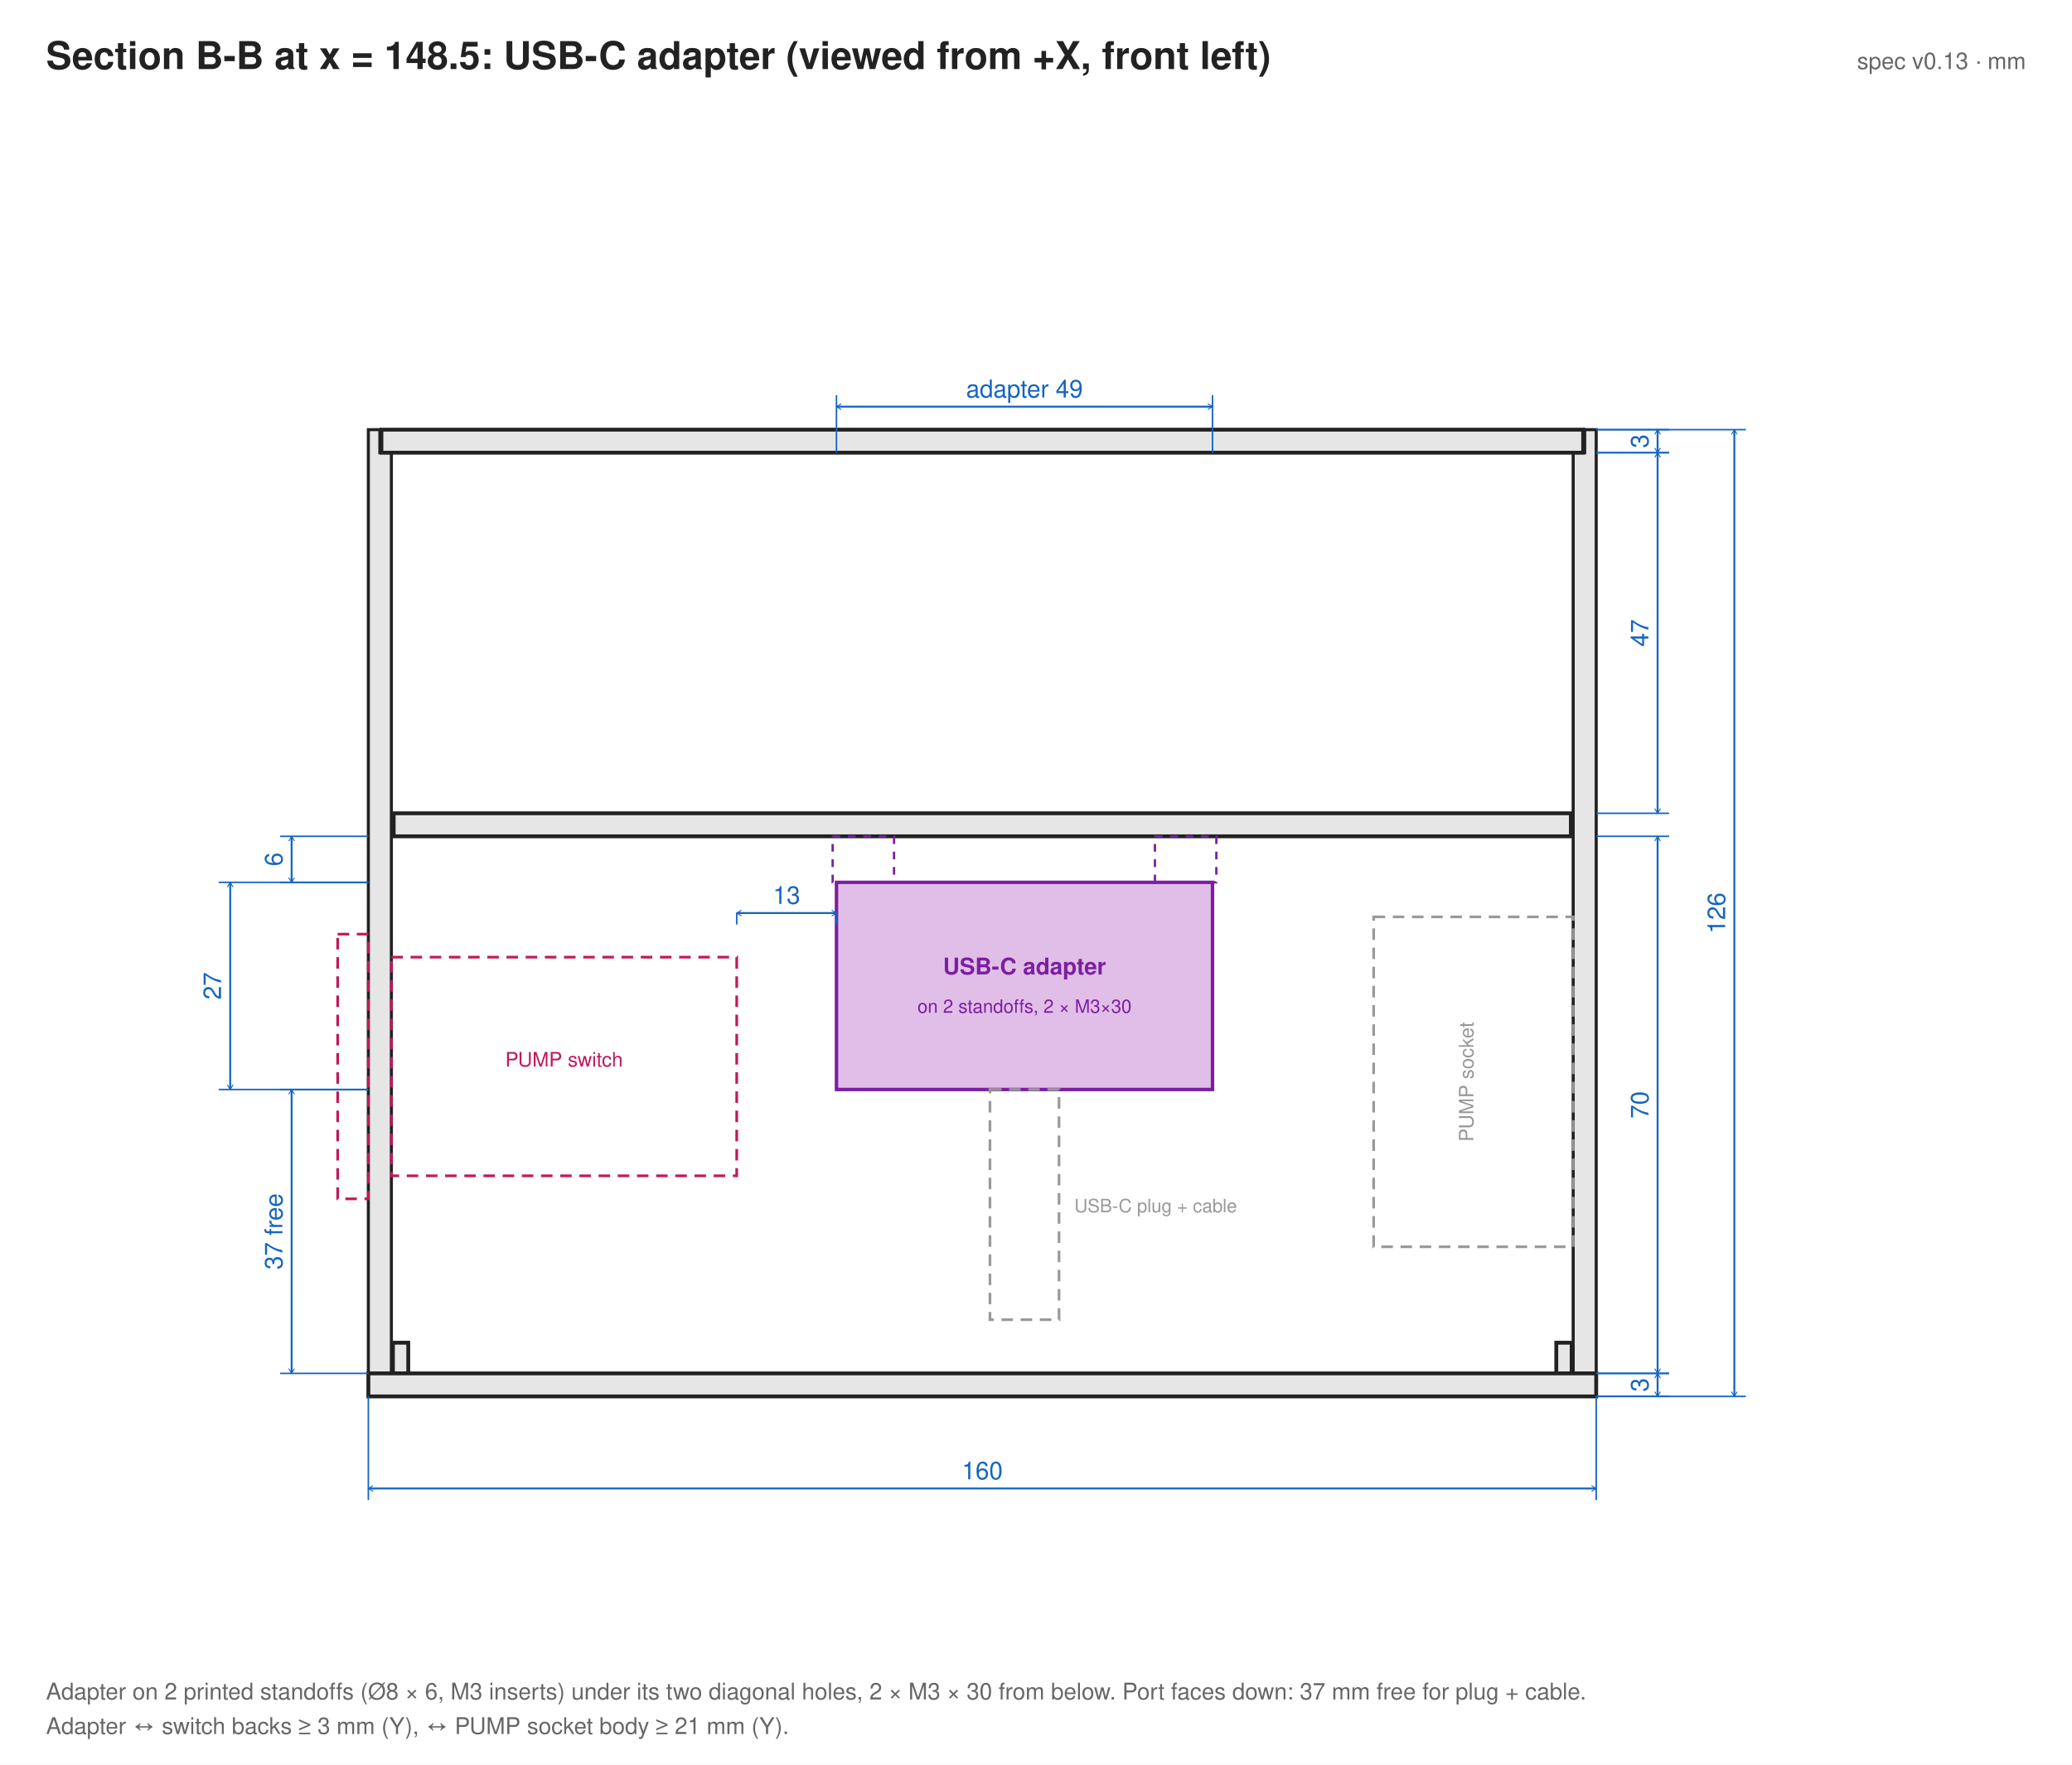
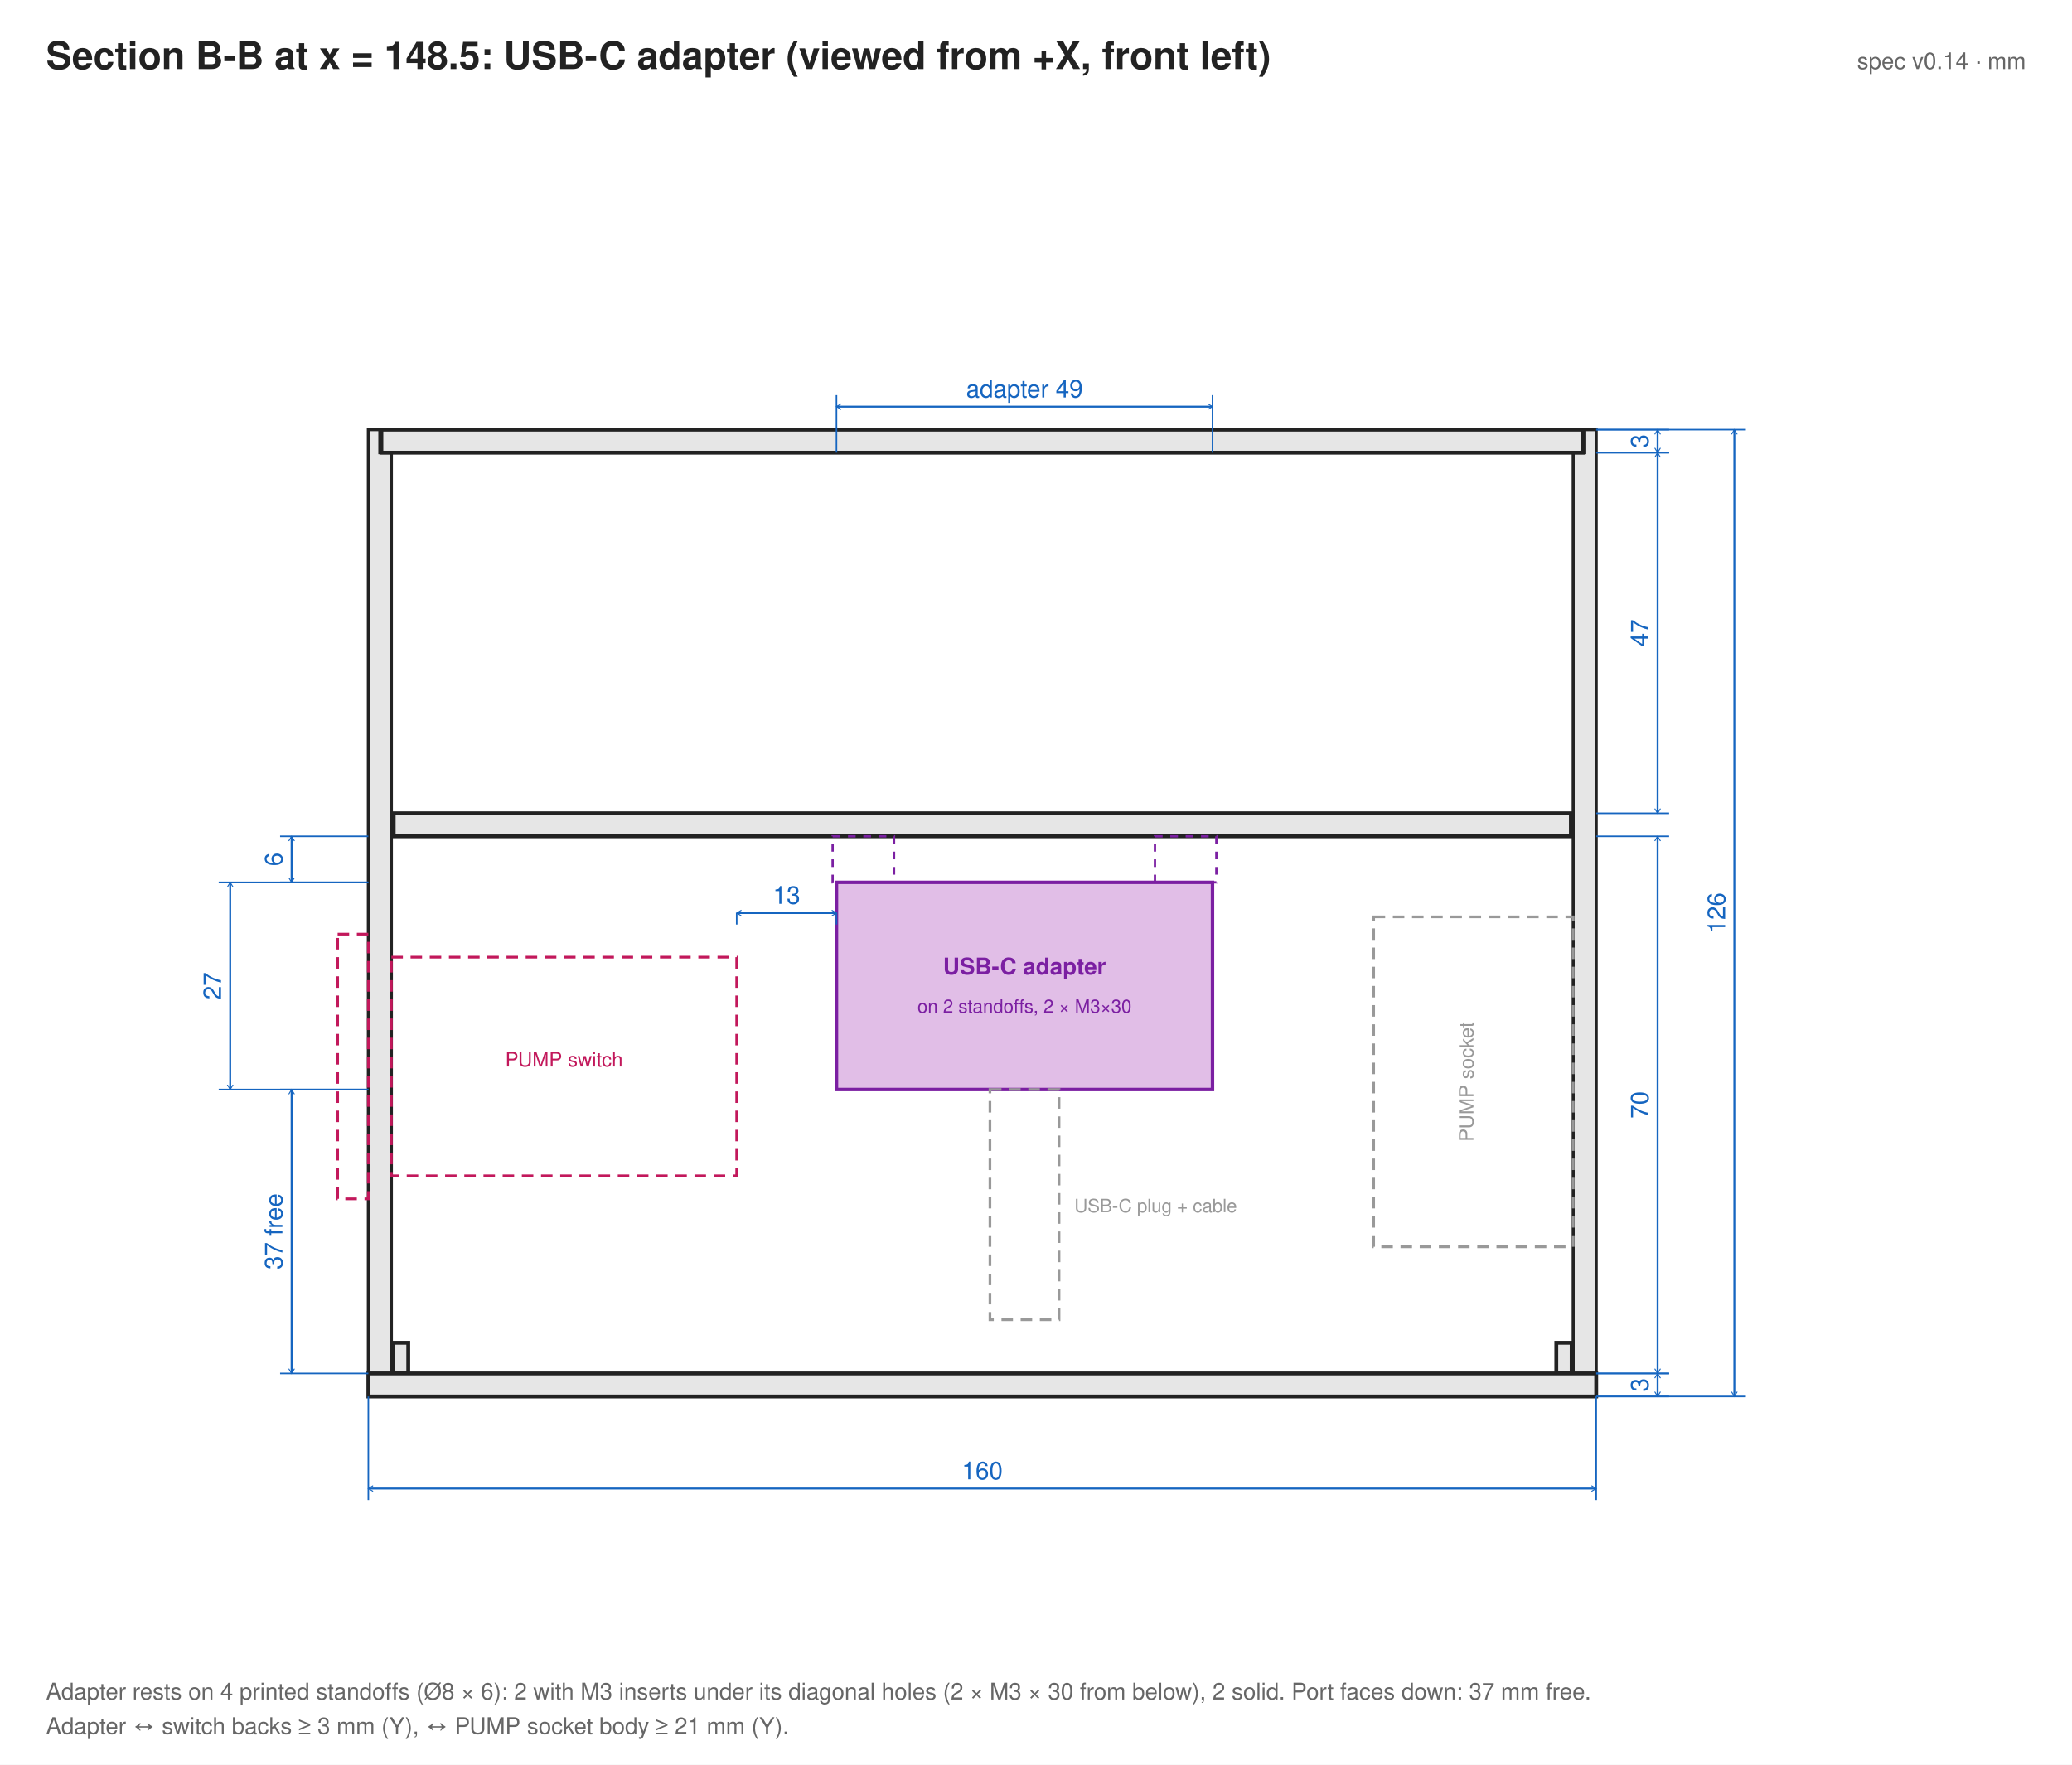
<svg xmlns="http://www.w3.org/2000/svg" width="810" height="690" viewBox="0 0 270.00 230.00">
  <defs>
    <marker id="a" viewBox="0 0 10 10" refX="5" refY="5" markerWidth="5" markerHeight="5" orient="auto-start-reverse">
      <path d="M0,2 L5,5 L0,8" fill="none" stroke="#1565c0" />
    </marker>
  </defs>
  <rect width="100%" height="100%" fill="#fff" />
  <text x="6" y="9" font-size="5" font-weight="bold" font-family="Helvetica, Arial, sans-serif" fill="#222">Section B-B at x = 148.5: USB-C adapter (viewed from +X, front left)</text>
-   <text x="264.00" y="9" font-size="3" text-anchor="end" fill="#666" font-family="Helvetica, Arial, sans-serif">spec v0.13 · mm</text>
+   <text x="264.00" y="9" font-size="3" text-anchor="end" fill="#666" font-family="Helvetica, Arial, sans-serif">spec v0.14 · mm</text>
  <polygon points="48.00,179.00 51.00,179.00 51.00,59.00 49.50,59.00 49.50,56.00 48.00,56.00" fill="#e6e6e6" stroke="#222" stroke-width="0.4" />
  <rect x="51.20" y="175.00" width="2.00" height="4.00" rx="0" fill="#e6e6e6" stroke="#222" stroke-width="0.5" />
  <polygon points="208.00,179.00 205.00,179.00 205.00,59.00 206.50,59.00 206.50,56.00 208.00,56.00" fill="#e6e6e6" stroke="#222" stroke-width="0.4" />
  <rect x="202.80" y="175.00" width="2.00" height="4.00" rx="0" fill="#e6e6e6" stroke="#222" stroke-width="0.5" />
  <rect x="48.00" y="179.00" width="160.00" height="3.00" rx="0" fill="#e6e6e6" stroke="#222" stroke-width="0.5" />
  <rect x="49.70" y="56.00" width="156.60" height="3.00" rx="0" fill="#e6e6e6" stroke="#222" stroke-width="0.5" />
  <rect x="51.30" y="106.00" width="153.40" height="3.00" rx="0" fill="#e6e6e6" stroke="#222" stroke-width="0.5" />
  <line x1="208.00" y1="182.00" x2="217.50" y2="182.00" stroke="#1565c0" stroke-width="0.2" />
  <line x1="208.00" y1="179.00" x2="217.50" y2="179.00" stroke="#1565c0" stroke-width="0.2" />
  <line x1="216.00" y1="182.00" x2="216.00" y2="179.00" stroke="#1565c0" stroke-width="0.25" marker-start="url(#a)" marker-end="url(#a)" />
  <text x="214.80" y="180.50" font-size="3.2" fill="#1565c0" text-anchor="middle" font-weight="normal" font-family="Helvetica, Arial, sans-serif" transform="rotate(-90 214.80 180.50)">3</text>
  <line x1="208.00" y1="179.00" x2="217.50" y2="179.00" stroke="#1565c0" stroke-width="0.2" />
  <line x1="208.00" y1="109.00" x2="217.50" y2="109.00" stroke="#1565c0" stroke-width="0.2" />
  <line x1="216.00" y1="179.00" x2="216.00" y2="109.00" stroke="#1565c0" stroke-width="0.25" marker-start="url(#a)" marker-end="url(#a)" />
  <text x="214.80" y="144.00" font-size="3.2" fill="#1565c0" text-anchor="middle" font-weight="normal" font-family="Helvetica, Arial, sans-serif" transform="rotate(-90 214.80 144.00)">70</text>
  <line x1="208.00" y1="106.00" x2="217.50" y2="106.00" stroke="#1565c0" stroke-width="0.2" />
  <line x1="208.00" y1="59.00" x2="217.50" y2="59.00" stroke="#1565c0" stroke-width="0.2" />
  <line x1="216.00" y1="106.00" x2="216.00" y2="59.00" stroke="#1565c0" stroke-width="0.25" marker-start="url(#a)" marker-end="url(#a)" />
  <text x="214.80" y="82.50" font-size="3.2" fill="#1565c0" text-anchor="middle" font-weight="normal" font-family="Helvetica, Arial, sans-serif" transform="rotate(-90 214.80 82.50)">47</text>
  <line x1="208.00" y1="59.00" x2="217.50" y2="59.00" stroke="#1565c0" stroke-width="0.2" />
  <line x1="208.00" y1="56.00" x2="217.50" y2="56.00" stroke="#1565c0" stroke-width="0.2" />
  <line x1="216.00" y1="59.00" x2="216.00" y2="56.00" stroke="#1565c0" stroke-width="0.25" marker-start="url(#a)" marker-end="url(#a)" />
  <text x="214.80" y="57.50" font-size="3.2" fill="#1565c0" text-anchor="middle" font-weight="normal" font-family="Helvetica, Arial, sans-serif" transform="rotate(-90 214.80 57.50)">3</text>
  <line x1="208.00" y1="182.00" x2="227.50" y2="182.00" stroke="#1565c0" stroke-width="0.2" />
  <line x1="208.00" y1="56.00" x2="227.50" y2="56.00" stroke="#1565c0" stroke-width="0.2" />
  <line x1="226.00" y1="182.00" x2="226.00" y2="56.00" stroke="#1565c0" stroke-width="0.25" marker-start="url(#a)" marker-end="url(#a)" />
  <text x="224.80" y="119.00" font-size="3.2" fill="#1565c0" text-anchor="middle" font-weight="normal" font-family="Helvetica, Arial, sans-serif" transform="rotate(-90 224.80 119.00)">126</text>
  <line x1="48.00" y1="182.00" x2="48.00" y2="195.50" stroke="#1565c0" stroke-width="0.2" />
  <line x1="208.00" y1="182.00" x2="208.00" y2="195.50" stroke="#1565c0" stroke-width="0.2" />
  <line x1="48.00" y1="194.00" x2="208.00" y2="194.00" stroke="#1565c0" stroke-width="0.25" marker-start="url(#a)" marker-end="url(#a)" />
  <text x="128.00" y="192.80" font-size="3.2" fill="#1565c0" text-anchor="middle" font-weight="normal" font-family="Helvetica, Arial, sans-serif">160</text>
  <rect x="108.50" y="109.00" width="8.00" height="6.00" rx="0" fill="none" stroke="#7b1fa2" stroke-width="0.3" stroke-dasharray="1 1" />
  <rect x="150.50" y="109.00" width="8.00" height="6.00" rx="0" fill="none" stroke="#7b1fa2" stroke-width="0.3" stroke-dasharray="1 1" />
  <rect x="109.00" y="115.00" width="49.00" height="27.00" rx="0" fill="#e1bee7" stroke="#7b1fa2" stroke-width="0.45" />
  <text x="133.50" y="127.00" font-size="3" fill="#7b1fa2" text-anchor="middle" font-weight="bold" font-family="Helvetica, Arial, sans-serif">USB-C adapter</text>
  <text x="133.50" y="132.00" font-size="2.4" fill="#7b1fa2" text-anchor="middle" font-weight="normal" font-family="Helvetica, Arial, sans-serif">on 2 standoffs, 2 × M3×30</text>
  <rect x="129.00" y="142.00" width="9.00" height="30.00" rx="0" fill="none" stroke="#999" stroke-width="0.35" stroke-dasharray="1.5 1" />
  <text x="140.00" y="158.00" font-size="2.4" fill="#999" text-anchor="start" font-weight="normal" font-family="Helvetica, Arial, sans-serif">USB-C plug + cable</text>
  <rect x="44.00" y="121.75" width="4.00" height="34.50" rx="0" fill="none" stroke="#c2185b" stroke-width="0.35" stroke-dasharray="1.5 1" />
  <rect x="51.00" y="124.75" width="45.00" height="28.50" rx="0" fill="none" stroke="#c2185b" stroke-width="0.35" stroke-dasharray="1.5 1" />
  <text x="73.50" y="139.00" font-size="2.6" fill="#c2185b" text-anchor="middle" font-weight="normal" font-family="Helvetica, Arial, sans-serif">PUMP switch</text>
  <rect x="179.00" y="119.50" width="26.00" height="43.00" rx="0" fill="none" stroke="#999" stroke-width="0.35" stroke-dasharray="1.5 1" />
  <text x="192.00" y="141.00" font-size="2.6" fill="#999" text-anchor="middle" font-weight="normal" font-family="Helvetica, Arial, sans-serif" transform="rotate(-90 192.00 141.00)">PUMP socket</text>
  <line x1="48.00" y1="115.00" x2="36.50" y2="115.00" stroke="#1565c0" stroke-width="0.2" />
  <line x1="48.00" y1="109.00" x2="36.50" y2="109.00" stroke="#1565c0" stroke-width="0.2" />
  <line x1="38.00" y1="115.00" x2="38.00" y2="109.00" stroke="#1565c0" stroke-width="0.25" marker-start="url(#a)" marker-end="url(#a)" />
  <text x="36.80" y="112.00" font-size="3.2" fill="#1565c0" text-anchor="middle" font-weight="normal" font-family="Helvetica, Arial, sans-serif" transform="rotate(-90 36.80 112.00)">6</text>
  <line x1="48.00" y1="142.00" x2="28.50" y2="142.00" stroke="#1565c0" stroke-width="0.2" />
  <line x1="48.00" y1="115.00" x2="28.50" y2="115.00" stroke="#1565c0" stroke-width="0.2" />
  <line x1="30.00" y1="142.00" x2="30.00" y2="115.00" stroke="#1565c0" stroke-width="0.25" marker-start="url(#a)" marker-end="url(#a)" />
  <text x="28.80" y="128.50" font-size="3.2" fill="#1565c0" text-anchor="middle" font-weight="normal" font-family="Helvetica, Arial, sans-serif" transform="rotate(-90 28.80 128.50)">27</text>
  <line x1="48.00" y1="179.00" x2="36.50" y2="179.00" stroke="#1565c0" stroke-width="0.2" />
  <line x1="48.00" y1="142.00" x2="36.50" y2="142.00" stroke="#1565c0" stroke-width="0.2" />
  <line x1="38.00" y1="179.00" x2="38.00" y2="142.00" stroke="#1565c0" stroke-width="0.25" marker-start="url(#a)" marker-end="url(#a)" />
  <text x="36.80" y="160.50" font-size="3.2" fill="#1565c0" text-anchor="middle" font-weight="normal" font-family="Helvetica, Arial, sans-serif" transform="rotate(-90 36.80 160.50)">37 free</text>
  <line x1="109.00" y1="59.00" x2="109.00" y2="51.50" stroke="#1565c0" stroke-width="0.2" />
  <line x1="158.00" y1="59.00" x2="158.00" y2="51.50" stroke="#1565c0" stroke-width="0.2" />
  <line x1="109.00" y1="53.00" x2="158.00" y2="53.00" stroke="#1565c0" stroke-width="0.25" marker-start="url(#a)" marker-end="url(#a)" />
  <text x="133.50" y="51.80" font-size="3.2" fill="#1565c0" text-anchor="middle" font-weight="normal" font-family="Helvetica, Arial, sans-serif">adapter 49</text>
  <line x1="96.00" y1="119.00" x2="96.00" y2="120.50" stroke="#1565c0" stroke-width="0.2" />
  <line x1="109.00" y1="119.00" x2="109.00" y2="120.50" stroke="#1565c0" stroke-width="0.2" />
  <line x1="96.00" y1="119.00" x2="109.00" y2="119.00" stroke="#1565c0" stroke-width="0.25" marker-start="url(#a)" marker-end="url(#a)" />
  <text x="102.50" y="117.80" font-size="3.2" fill="#1565c0" text-anchor="middle" font-weight="normal" font-family="Helvetica, Arial, sans-serif">13</text>
  <text x="6" y="226.00" font-size="3" fill="#666" font-family="Helvetica, Arial, sans-serif">Adapter ↔ switch backs ≥ 3 mm (Y), ↔ PUMP socket body ≥ 21 mm (Y).</text>
-   <text x="6" y="221.50" font-size="3" fill="#666" font-family="Helvetica, Arial, sans-serif">Adapter on 2 printed standoffs (Ø8 × 6, M3 inserts) under its two diagonal holes, 2 × M3 × 30 from below. Port faces down: 37 mm free for plug + cable.</text>
+   <text x="6" y="221.50" font-size="3" fill="#666" font-family="Helvetica, Arial, sans-serif">Adapter rests on 4 printed standoffs (Ø8 × 6): 2 with M3 inserts under its diagonal holes (2 × M3 × 30 from below), 2 solid. Port faces down: 37 mm free.</text>
</svg>
